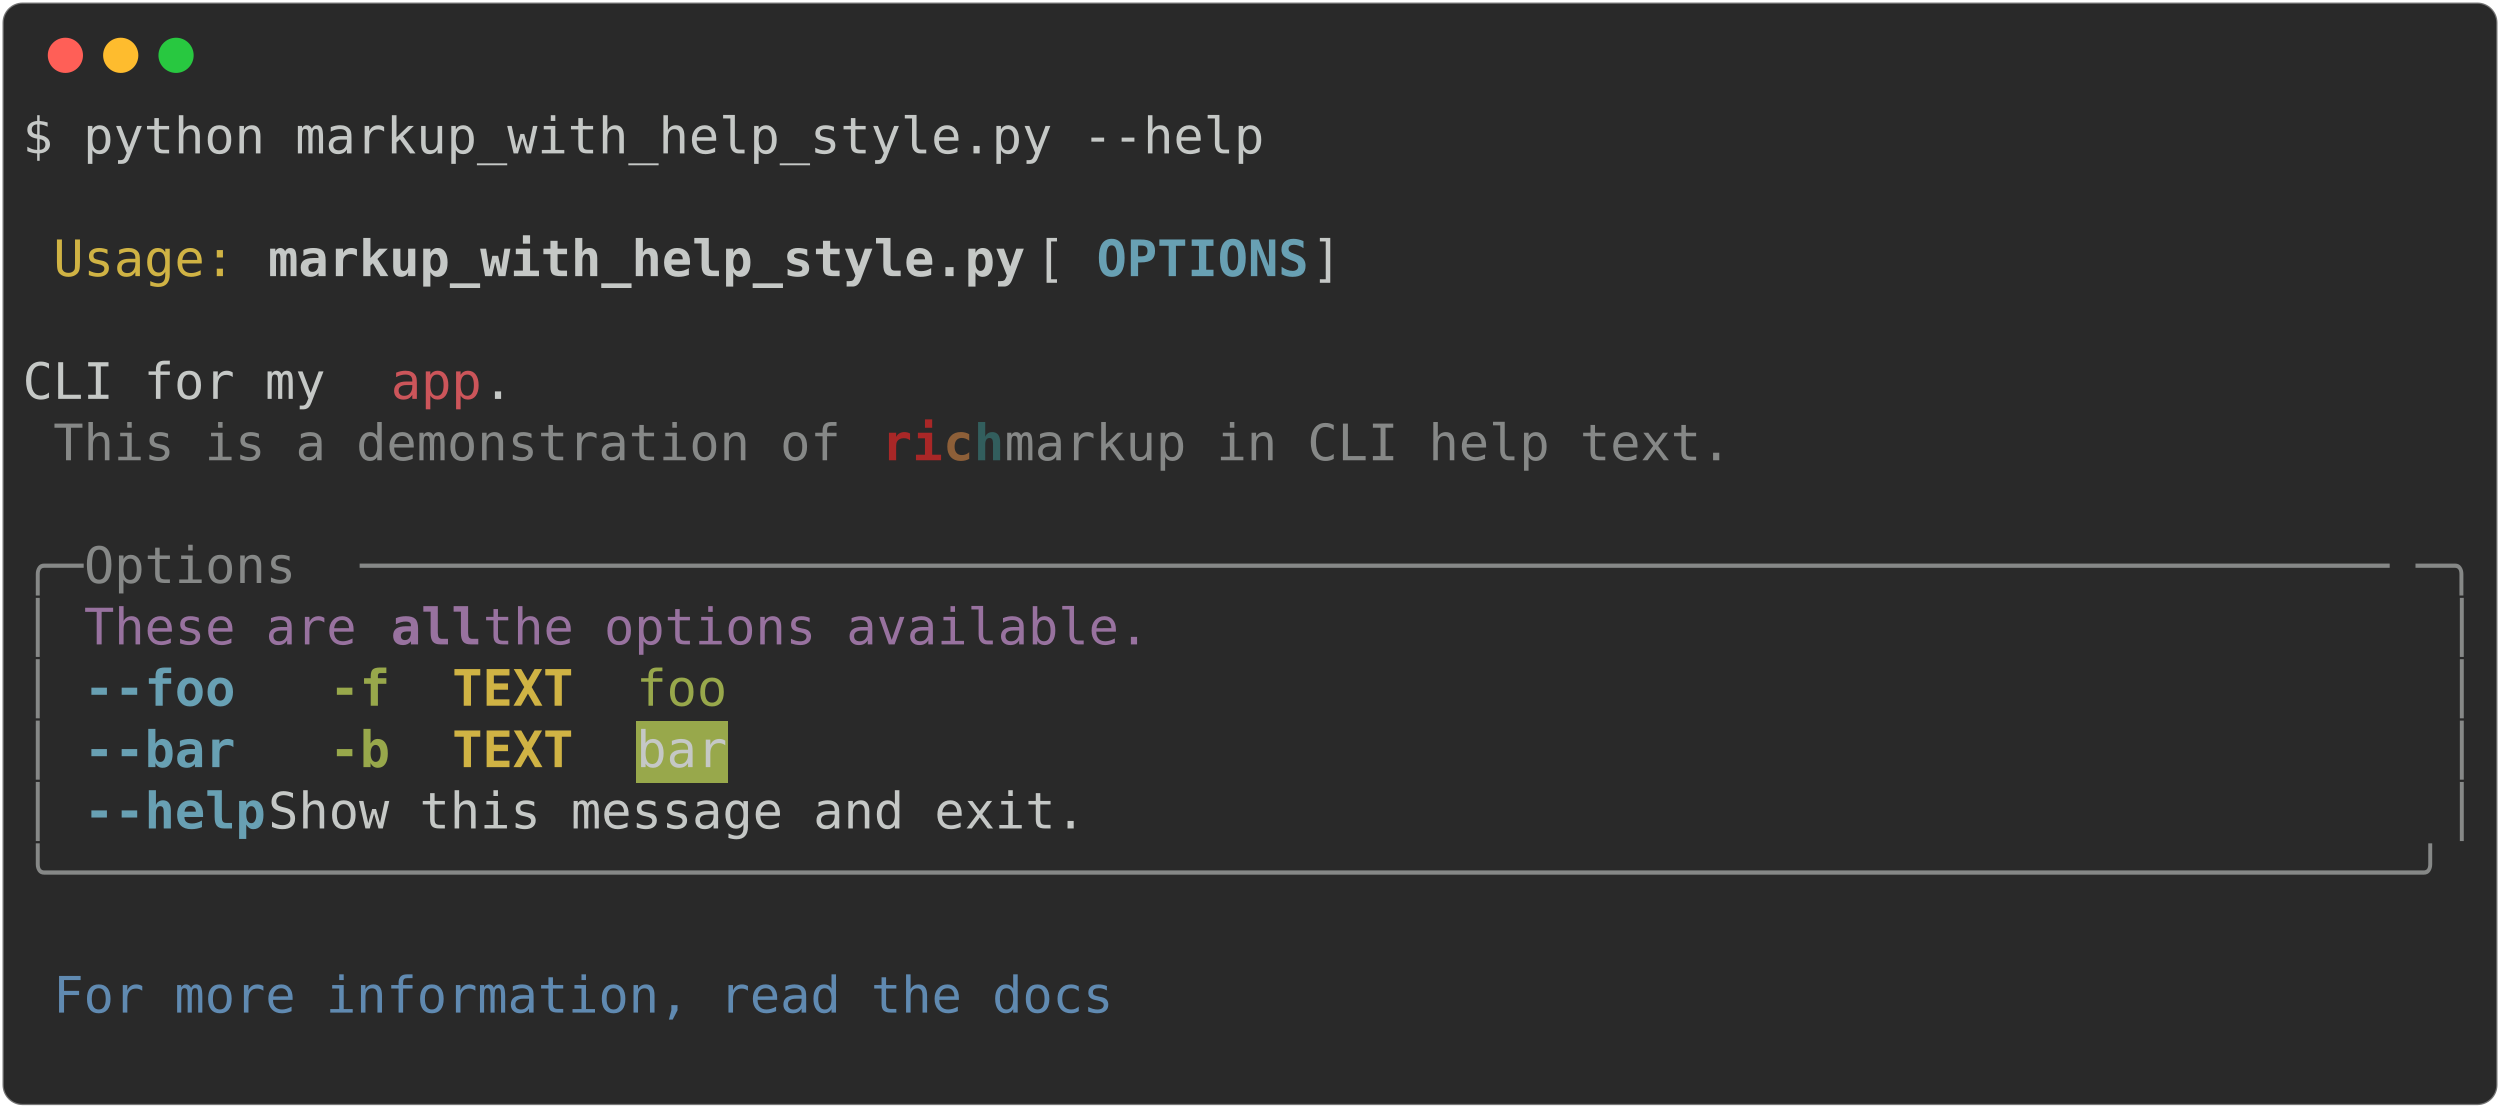
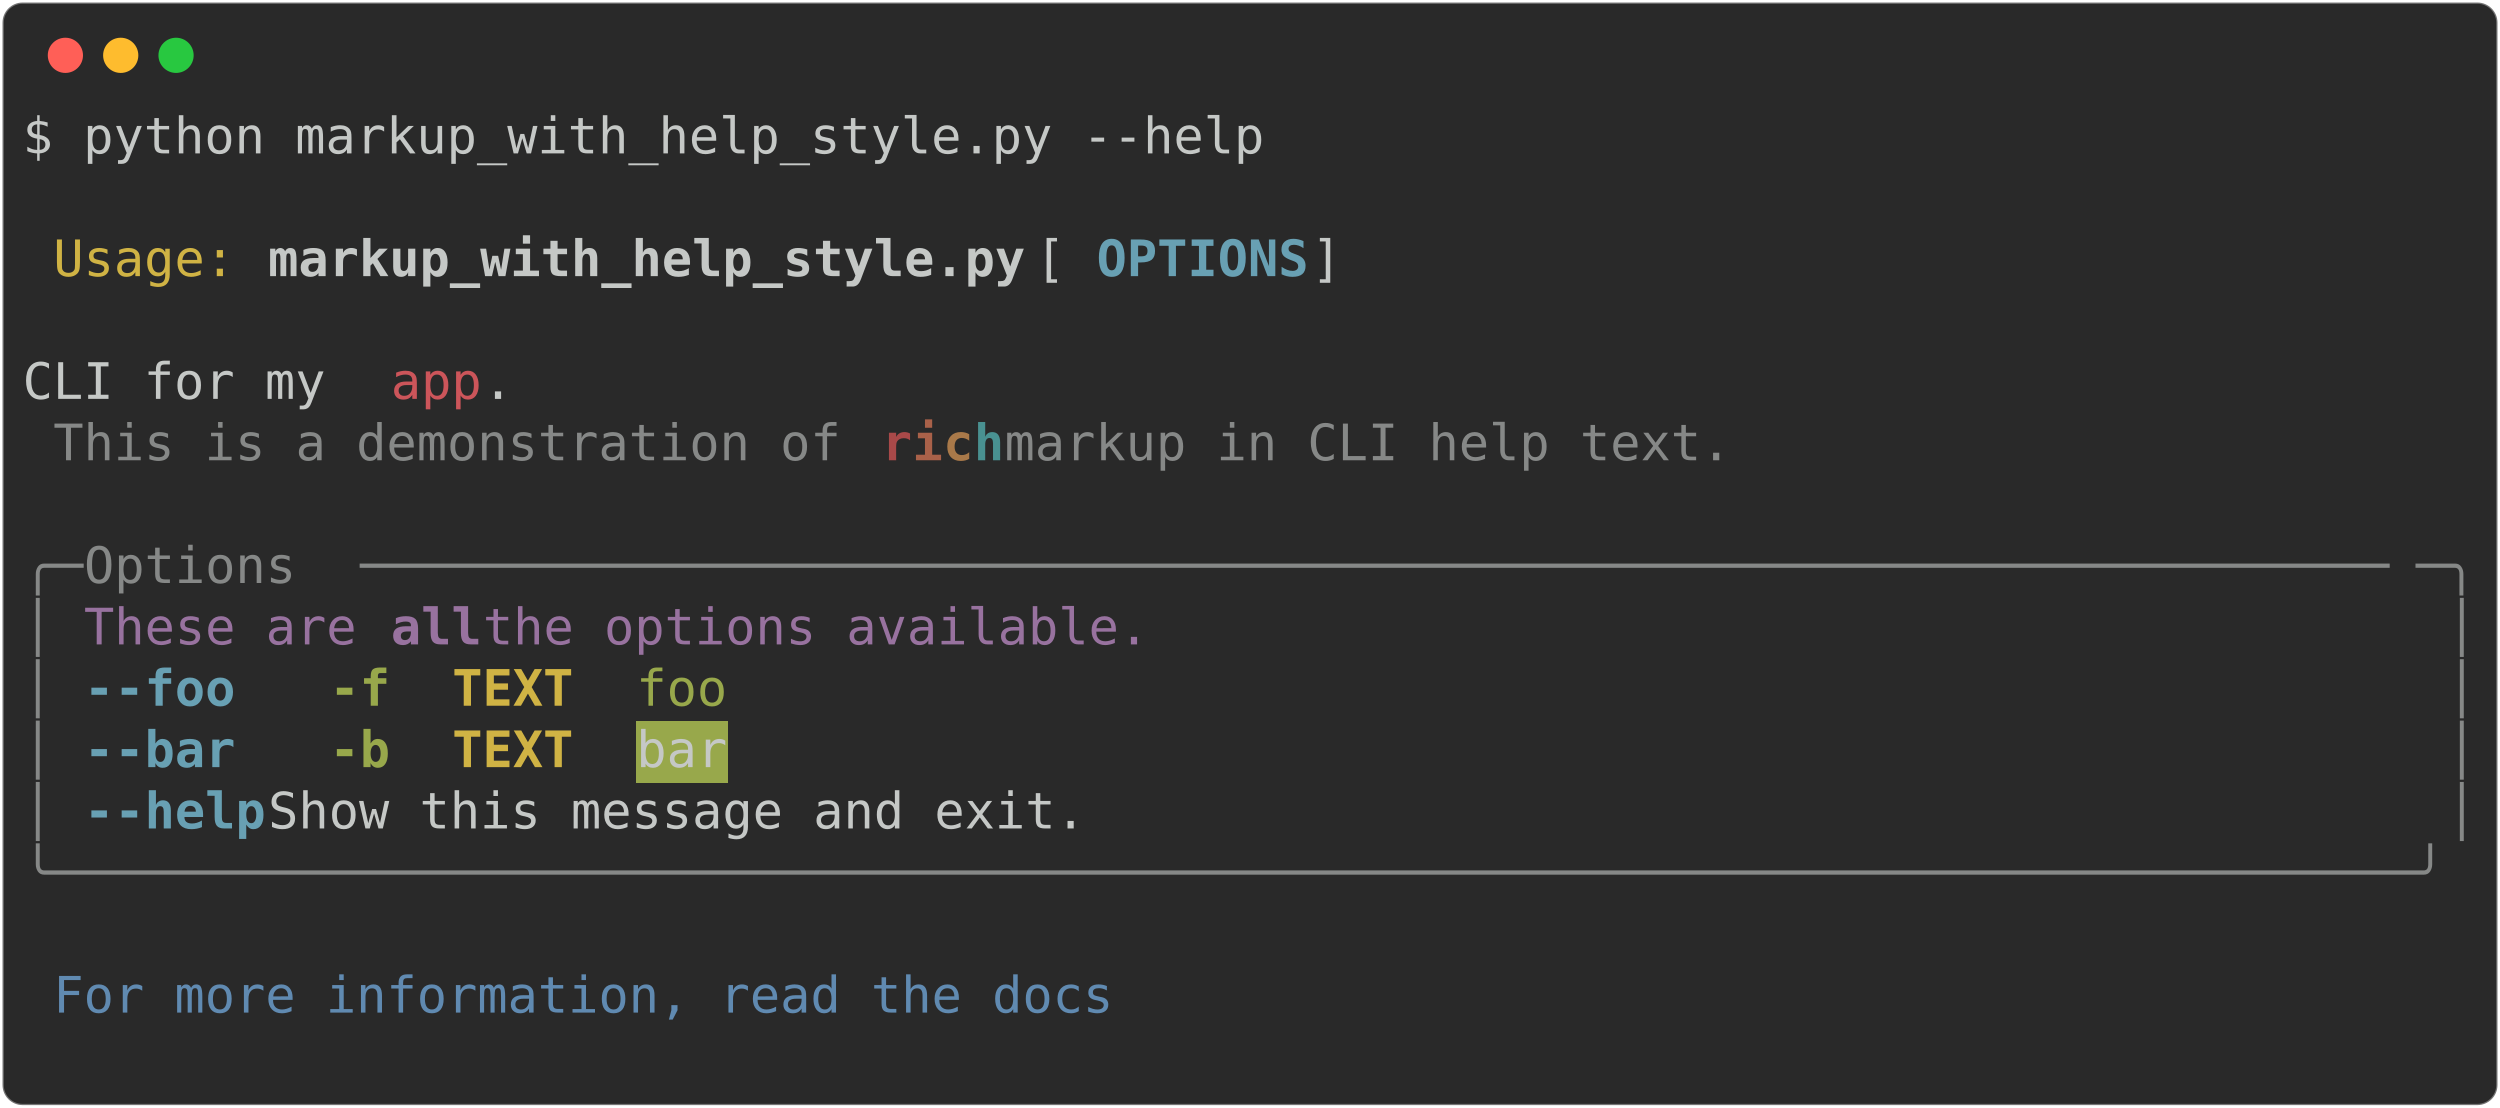
<svg xmlns="http://www.w3.org/2000/svg" class="rich-terminal" viewBox="0 0 994 440.4">
  <style>

    @font-face {
        font-family: "Fira Code";
        src: local("FiraCode-Regular"),
                url("https://cdnjs.cloudflare.com/ajax/libs/firacode/6.2.0/woff2/FiraCode-Regular.woff2") format("woff2"),
                url("https://cdnjs.cloudflare.com/ajax/libs/firacode/6.2.0/woff/FiraCode-Regular.woff") format("woff");
        font-style: normal;
        font-weight: 400;
    }
    @font-face {
        font-family: "Fira Code";
        src: local("FiraCode-Bold"),
                url("https://cdnjs.cloudflare.com/ajax/libs/firacode/6.2.0/woff2/FiraCode-Bold.woff2") format("woff2"),
                url("https://cdnjs.cloudflare.com/ajax/libs/firacode/6.2.0/woff/FiraCode-Bold.woff") format("woff");
        font-style: bold;
        font-weight: 700;
    }

-     .terminal-4110002237-matrix {
+     .terminal-162900899-matrix {
        font-family: Fira Code, monospace;
        font-size: 20px;
        line-height: 24.4px;
        font-variant-east-asian: full-width;
    }

-     .terminal-4110002237-title {
+     .terminal-162900899-title {
        font-size: 18px;
        font-weight: bold;
        font-family: arial;
    }

-     .terminal-4110002237-r1 { fill: #c5c8c6 }
- .terminal-4110002237-r2 { fill: #d0b344 }
- .terminal-4110002237-r3 { fill: #c5c8c6;font-weight: bold }
- .terminal-4110002237-r4 { fill: #68a0b3;font-weight: bold }
- .terminal-4110002237-r5 { fill: #cc555a }
- .terminal-4110002237-r6 { fill: #868887 }
- .terminal-4110002237-r7 { fill: #a92727;font-weight: bold }
- .terminal-4110002237-r8 { fill: #8d5f38;font-weight: bold }
- .terminal-4110002237-r9 { fill: #325e5d;font-weight: bold }
- .terminal-4110002237-r10 { fill: #98729f }
- .terminal-4110002237-r11 { fill: #98729f;font-weight: bold }
- .terminal-4110002237-r12 { fill: #98a84b;font-weight: bold }
- .terminal-4110002237-r13 { fill: #d0b344;font-weight: bold }
- .terminal-4110002237-r14 { fill: #98a84b }
- .terminal-4110002237-r15 { fill: #608ab1 }
+     .terminal-162900899-r1 { fill: #c5c8c6 }
+ .terminal-162900899-r2 { fill: #d0b344 }
+ .terminal-162900899-r3 { fill: #c5c8c6;font-weight: bold }
+ .terminal-162900899-r4 { fill: #68a0b3;font-weight: bold }
+ .terminal-162900899-r5 { fill: #cc555a }
+ .terminal-162900899-r6 { fill: #868887 }
+ .terminal-162900899-r7 { fill: #a94949;font-weight: bold }
+ .terminal-162900899-r8 { fill: #a96149;font-weight: bold }
+ .terminal-162900899-r9 { fill: #a97949;font-weight: bold }
+ .terminal-162900899-r10 { fill: #499191;font-weight: bold }
+ .terminal-162900899-r11 { fill: #98729f }
+ .terminal-162900899-r12 { fill: #98729f;font-weight: bold }
+ .terminal-162900899-r13 { fill: #98a84b;font-weight: bold }
+ .terminal-162900899-r14 { fill: #d0b344;font-weight: bold }
+ .terminal-162900899-r15 { fill: #98a84b }
+ .terminal-162900899-r16 { fill: #608ab1 }
    </style>
  <defs>
-     <clipPath id="terminal-4110002237-clip-terminal">
+     <clipPath id="terminal-162900899-clip-terminal">
      <rect x="0" y="0" width="975.0" height="389.4" />
    </clipPath>
-     <clipPath id="terminal-4110002237-line-0">
+     <clipPath id="terminal-162900899-line-0">
      <rect x="0" y="1.5" width="976" height="24.65" />
    </clipPath>
-     <clipPath id="terminal-4110002237-line-1">
+     <clipPath id="terminal-162900899-line-1">
      <rect x="0" y="25.9" width="976" height="24.65" />
    </clipPath>
-     <clipPath id="terminal-4110002237-line-2">
+     <clipPath id="terminal-162900899-line-2">
      <rect x="0" y="50.3" width="976" height="24.65" />
    </clipPath>
-     <clipPath id="terminal-4110002237-line-3">
+     <clipPath id="terminal-162900899-line-3">
      <rect x="0" y="74.7" width="976" height="24.65" />
    </clipPath>
-     <clipPath id="terminal-4110002237-line-4">
+     <clipPath id="terminal-162900899-line-4">
      <rect x="0" y="99.1" width="976" height="24.65" />
    </clipPath>
-     <clipPath id="terminal-4110002237-line-5">
+     <clipPath id="terminal-162900899-line-5">
      <rect x="0" y="123.5" width="976" height="24.65" />
    </clipPath>
-     <clipPath id="terminal-4110002237-line-6">
+     <clipPath id="terminal-162900899-line-6">
      <rect x="0" y="147.9" width="976" height="24.65" />
    </clipPath>
-     <clipPath id="terminal-4110002237-line-7">
+     <clipPath id="terminal-162900899-line-7">
      <rect x="0" y="172.3" width="976" height="24.65" />
    </clipPath>
-     <clipPath id="terminal-4110002237-line-8">
+     <clipPath id="terminal-162900899-line-8">
      <rect x="0" y="196.7" width="976" height="24.65" />
    </clipPath>
-     <clipPath id="terminal-4110002237-line-9">
+     <clipPath id="terminal-162900899-line-9">
      <rect x="0" y="221.1" width="976" height="24.65" />
    </clipPath>
-     <clipPath id="terminal-4110002237-line-10">
+     <clipPath id="terminal-162900899-line-10">
      <rect x="0" y="245.5" width="976" height="24.65" />
    </clipPath>
-     <clipPath id="terminal-4110002237-line-11">
+     <clipPath id="terminal-162900899-line-11">
      <rect x="0" y="269.9" width="976" height="24.65" />
    </clipPath>
-     <clipPath id="terminal-4110002237-line-12">
+     <clipPath id="terminal-162900899-line-12">
      <rect x="0" y="294.3" width="976" height="24.65" />
    </clipPath>
-     <clipPath id="terminal-4110002237-line-13">
+     <clipPath id="terminal-162900899-line-13">
      <rect x="0" y="318.7" width="976" height="24.65" />
    </clipPath>
-     <clipPath id="terminal-4110002237-line-14">
+     <clipPath id="terminal-162900899-line-14">
      <rect x="0" y="343.1" width="976" height="24.65" />
    </clipPath>
  </defs>
  <rect fill="#292929" stroke="rgba(255,255,255,0.35)" stroke-width="1" x="1" y="1" width="992" height="438.4" rx="8" />
  <g transform="translate(26,22)">
    <circle cx="0" cy="0" r="7" fill="#ff5f57" />
    <circle cx="22" cy="0" r="7" fill="#febc2e" />
    <circle cx="44" cy="0" r="7" fill="#28c840" />
  </g>
-   <g transform="translate(9, 41)" clip-path="url(#terminal-4110002237-clip-terminal)">
+   <g transform="translate(9, 41)" clip-path="url(#terminal-162900899-clip-terminal)">
    <rect fill="#98a84b" x="244" y="245.5" width="36.6" height="24.65" shape-rendering="crispEdges" />
-     <g class="terminal-4110002237-matrix">
-       <text class="terminal-4110002237-r1" x="0" y="20" textLength="500.2" clip-path="url(#terminal-4110002237-line-0)">$ python markup_with_help_style.py --help</text>
-       <text class="terminal-4110002237-r1" x="976" y="20" textLength="12.2" clip-path="url(#terminal-4110002237-line-0)">
+     <g class="terminal-162900899-matrix">
+       <text class="terminal-162900899-r1" x="0" y="20" textLength="500.2" clip-path="url(#terminal-162900899-line-0)">$ python markup_with_help_style.py --help</text>
+       <text class="terminal-162900899-r1" x="976" y="20" textLength="12.2" clip-path="url(#terminal-162900899-line-0)">
</text>
-       <text class="terminal-4110002237-r1" x="976" y="44.4" textLength="12.2" clip-path="url(#terminal-4110002237-line-1)">
+       <text class="terminal-162900899-r1" x="976" y="44.4" textLength="12.2" clip-path="url(#terminal-162900899-line-1)">
</text>
-       <text class="terminal-4110002237-r2" x="12.2" y="68.8" textLength="73.2" clip-path="url(#terminal-4110002237-line-2)">Usage:</text>
-       <text class="terminal-4110002237-r3" x="97.6" y="68.8" textLength="305" clip-path="url(#terminal-4110002237-line-2)">markup_with_help_style.py</text>
-       <text class="terminal-4110002237-r1" x="402.6" y="68.8" textLength="24.4" clip-path="url(#terminal-4110002237-line-2)"> [</text>
-       <text class="terminal-4110002237-r4" x="427" y="68.8" textLength="85.4" clip-path="url(#terminal-4110002237-line-2)">OPTIONS</text>
-       <text class="terminal-4110002237-r1" x="512.4" y="68.8" textLength="463.6" clip-path="url(#terminal-4110002237-line-2)">]                                     </text>
-       <text class="terminal-4110002237-r1" x="976" y="68.8" textLength="12.2" clip-path="url(#terminal-4110002237-line-2)">
+       <text class="terminal-162900899-r2" x="12.2" y="68.8" textLength="73.2" clip-path="url(#terminal-162900899-line-2)">Usage:</text>
+       <text class="terminal-162900899-r3" x="97.6" y="68.8" textLength="305" clip-path="url(#terminal-162900899-line-2)">markup_with_help_style.py</text>
+       <text class="terminal-162900899-r1" x="402.6" y="68.8" textLength="24.4" clip-path="url(#terminal-162900899-line-2)"> [</text>
+       <text class="terminal-162900899-r4" x="427" y="68.8" textLength="85.4" clip-path="url(#terminal-162900899-line-2)">OPTIONS</text>
+       <text class="terminal-162900899-r1" x="512.4" y="68.8" textLength="463.6" clip-path="url(#terminal-162900899-line-2)">]                                     </text>
+       <text class="terminal-162900899-r1" x="976" y="68.8" textLength="12.2" clip-path="url(#terminal-162900899-line-2)">
</text>
-       <text class="terminal-4110002237-r1" x="976" y="93.2" textLength="12.2" clip-path="url(#terminal-4110002237-line-3)">
+       <text class="terminal-162900899-r1" x="976" y="93.2" textLength="12.2" clip-path="url(#terminal-162900899-line-3)">
</text>
-       <text class="terminal-4110002237-r1" x="0" y="117.6" textLength="146.4" clip-path="url(#terminal-4110002237-line-4)"> CLI for my </text>
-       <text class="terminal-4110002237-r5" x="146.4" y="117.6" textLength="36.6" clip-path="url(#terminal-4110002237-line-4)">app</text>
-       <text class="terminal-4110002237-r1" x="183" y="117.6" textLength="793" clip-path="url(#terminal-4110002237-line-4)">.                                                                </text>
-       <text class="terminal-4110002237-r1" x="976" y="117.6" textLength="12.2" clip-path="url(#terminal-4110002237-line-4)">
+       <text class="terminal-162900899-r1" x="0" y="117.6" textLength="146.4" clip-path="url(#terminal-162900899-line-4)"> CLI for my </text>
+       <text class="terminal-162900899-r5" x="146.4" y="117.6" textLength="36.6" clip-path="url(#terminal-162900899-line-4)">app</text>
+       <text class="terminal-162900899-r1" x="183" y="117.6" textLength="793" clip-path="url(#terminal-162900899-line-4)">.                                                                </text>
+       <text class="terminal-162900899-r1" x="976" y="117.6" textLength="12.2" clip-path="url(#terminal-162900899-line-4)">
</text>
-       <text class="terminal-4110002237-r6" x="12.2" y="142" textLength="329.4" clip-path="url(#terminal-4110002237-line-5)">This is a demonstration of </text>
-       <text class="terminal-4110002237-r7" x="341.6" y="142" textLength="12.2" clip-path="url(#terminal-4110002237-line-5)">r</text>
-       <text class="terminal-4110002237-r7" x="353.8" y="142" textLength="12.2" clip-path="url(#terminal-4110002237-line-5)">i</text>
-       <text class="terminal-4110002237-r8" x="366" y="142" textLength="12.2" clip-path="url(#terminal-4110002237-line-5)">c</text>
-       <text class="terminal-4110002237-r9" x="378.2" y="142" textLength="12.2" clip-path="url(#terminal-4110002237-line-5)">h</text>
-       <text class="terminal-4110002237-r6" x="390.4" y="142" textLength="305" clip-path="url(#terminal-4110002237-line-5)"> markup in CLI help text.</text>
-       <text class="terminal-4110002237-r1" x="976" y="142" textLength="12.2" clip-path="url(#terminal-4110002237-line-5)">
+       <text class="terminal-162900899-r6" x="12.2" y="142" textLength="329.4" clip-path="url(#terminal-162900899-line-5)">This is a demonstration of </text>
+       <text class="terminal-162900899-r7" x="341.6" y="142" textLength="12.2" clip-path="url(#terminal-162900899-line-5)">r</text>
+       <text class="terminal-162900899-r8" x="353.8" y="142" textLength="12.2" clip-path="url(#terminal-162900899-line-5)">i</text>
+       <text class="terminal-162900899-r9" x="366" y="142" textLength="12.2" clip-path="url(#terminal-162900899-line-5)">c</text>
+       <text class="terminal-162900899-r10" x="378.2" y="142" textLength="12.2" clip-path="url(#terminal-162900899-line-5)">h</text>
+       <text class="terminal-162900899-r6" x="390.4" y="142" textLength="305" clip-path="url(#terminal-162900899-line-5)"> markup in CLI help text.</text>
+       <text class="terminal-162900899-r1" x="976" y="142" textLength="12.2" clip-path="url(#terminal-162900899-line-5)">
</text>
-       <text class="terminal-4110002237-r1" x="976" y="166.4" textLength="12.2" clip-path="url(#terminal-4110002237-line-6)">
+       <text class="terminal-162900899-r1" x="976" y="166.4" textLength="12.2" clip-path="url(#terminal-162900899-line-6)">
</text>
-       <text class="terminal-4110002237-r6" x="0" y="190.8" textLength="24.4" clip-path="url(#terminal-4110002237-line-7)">╭─</text>
-       <text class="terminal-4110002237-r6" x="24.4" y="190.8" textLength="109.8" clip-path="url(#terminal-4110002237-line-7)"> Options </text>
-       <text class="terminal-4110002237-r6" x="134.2" y="190.8" textLength="817.4" clip-path="url(#terminal-4110002237-line-7)">───────────────────────────────────────────────────────────────────</text>
-       <text class="terminal-4110002237-r6" x="951.6" y="190.8" textLength="24.4" clip-path="url(#terminal-4110002237-line-7)">─╮</text>
-       <text class="terminal-4110002237-r1" x="976" y="190.8" textLength="12.2" clip-path="url(#terminal-4110002237-line-7)">
+       <text class="terminal-162900899-r6" x="0" y="190.8" textLength="24.4" clip-path="url(#terminal-162900899-line-7)">╭─</text>
+       <text class="terminal-162900899-r6" x="24.4" y="190.8" textLength="109.8" clip-path="url(#terminal-162900899-line-7)"> Options </text>
+       <text class="terminal-162900899-r6" x="134.2" y="190.8" textLength="817.4" clip-path="url(#terminal-162900899-line-7)">───────────────────────────────────────────────────────────────────</text>
+       <text class="terminal-162900899-r6" x="951.6" y="190.8" textLength="24.4" clip-path="url(#terminal-162900899-line-7)">─╮</text>
+       <text class="terminal-162900899-r1" x="976" y="190.8" textLength="12.2" clip-path="url(#terminal-162900899-line-7)">
</text>
-       <text class="terminal-4110002237-r6" x="0" y="215.2" textLength="12.2" clip-path="url(#terminal-4110002237-line-8)">│</text>
-       <text class="terminal-4110002237-r10" x="24.4" y="215.2" textLength="122" clip-path="url(#terminal-4110002237-line-8)">These are </text>
-       <text class="terminal-4110002237-r11" x="146.4" y="215.2" textLength="36.6" clip-path="url(#terminal-4110002237-line-8)">all</text>
-       <text class="terminal-4110002237-r10" x="183" y="215.2" textLength="280.6" clip-path="url(#terminal-4110002237-line-8)"> the options available.</text>
-       <text class="terminal-4110002237-r6" x="963.8" y="215.2" textLength="12.2" clip-path="url(#terminal-4110002237-line-8)">│</text>
-       <text class="terminal-4110002237-r1" x="976" y="215.2" textLength="12.2" clip-path="url(#terminal-4110002237-line-8)">
+       <text class="terminal-162900899-r6" x="0" y="215.2" textLength="12.2" clip-path="url(#terminal-162900899-line-8)">│</text>
+       <text class="terminal-162900899-r11" x="24.4" y="215.2" textLength="122" clip-path="url(#terminal-162900899-line-8)">These are </text>
+       <text class="terminal-162900899-r12" x="146.4" y="215.2" textLength="36.6" clip-path="url(#terminal-162900899-line-8)">all</text>
+       <text class="terminal-162900899-r11" x="183" y="215.2" textLength="280.6" clip-path="url(#terminal-162900899-line-8)"> the options available.</text>
+       <text class="terminal-162900899-r6" x="963.8" y="215.2" textLength="12.2" clip-path="url(#terminal-162900899-line-8)">│</text>
+       <text class="terminal-162900899-r1" x="976" y="215.2" textLength="12.2" clip-path="url(#terminal-162900899-line-8)">
</text>
-       <text class="terminal-4110002237-r6" x="0" y="239.6" textLength="12.2" clip-path="url(#terminal-4110002237-line-9)">│</text>
-       <text class="terminal-4110002237-r4" x="24.4" y="239.6" textLength="73.2" clip-path="url(#terminal-4110002237-line-9)">--foo </text>
-       <text class="terminal-4110002237-r12" x="122" y="239.6" textLength="24.4" clip-path="url(#terminal-4110002237-line-9)">-f</text>
-       <text class="terminal-4110002237-r13" x="170.8" y="239.6" textLength="48.8" clip-path="url(#terminal-4110002237-line-9)">TEXT</text>
-       <text class="terminal-4110002237-r14" x="244" y="239.6" textLength="36.6" clip-path="url(#terminal-4110002237-line-9)">foo</text>
-       <text class="terminal-4110002237-r6" x="963.8" y="239.6" textLength="12.2" clip-path="url(#terminal-4110002237-line-9)">│</text>
-       <text class="terminal-4110002237-r1" x="976" y="239.6" textLength="12.2" clip-path="url(#terminal-4110002237-line-9)">
+       <text class="terminal-162900899-r6" x="0" y="239.6" textLength="12.2" clip-path="url(#terminal-162900899-line-9)">│</text>
+       <text class="terminal-162900899-r4" x="24.4" y="239.6" textLength="73.2" clip-path="url(#terminal-162900899-line-9)">--foo </text>
+       <text class="terminal-162900899-r13" x="122" y="239.6" textLength="24.4" clip-path="url(#terminal-162900899-line-9)">-f</text>
+       <text class="terminal-162900899-r14" x="170.8" y="239.6" textLength="48.8" clip-path="url(#terminal-162900899-line-9)">TEXT</text>
+       <text class="terminal-162900899-r15" x="244" y="239.6" textLength="36.6" clip-path="url(#terminal-162900899-line-9)">foo</text>
+       <text class="terminal-162900899-r6" x="963.8" y="239.6" textLength="12.2" clip-path="url(#terminal-162900899-line-9)">│</text>
+       <text class="terminal-162900899-r1" x="976" y="239.6" textLength="12.2" clip-path="url(#terminal-162900899-line-9)">
</text>
-       <text class="terminal-4110002237-r6" x="0" y="264" textLength="12.2" clip-path="url(#terminal-4110002237-line-10)">│</text>
-       <text class="terminal-4110002237-r4" x="24.4" y="264" textLength="73.2" clip-path="url(#terminal-4110002237-line-10)">--bar </text>
-       <text class="terminal-4110002237-r12" x="122" y="264" textLength="24.4" clip-path="url(#terminal-4110002237-line-10)">-b</text>
-       <text class="terminal-4110002237-r13" x="170.8" y="264" textLength="48.8" clip-path="url(#terminal-4110002237-line-10)">TEXT</text>
-       <text class="terminal-4110002237-r1" x="244" y="264" textLength="36.6" clip-path="url(#terminal-4110002237-line-10)">bar</text>
-       <text class="terminal-4110002237-r6" x="963.8" y="264" textLength="12.2" clip-path="url(#terminal-4110002237-line-10)">│</text>
-       <text class="terminal-4110002237-r1" x="976" y="264" textLength="12.2" clip-path="url(#terminal-4110002237-line-10)">
+       <text class="terminal-162900899-r6" x="0" y="264" textLength="12.2" clip-path="url(#terminal-162900899-line-10)">│</text>
+       <text class="terminal-162900899-r4" x="24.4" y="264" textLength="73.2" clip-path="url(#terminal-162900899-line-10)">--bar </text>
+       <text class="terminal-162900899-r13" x="122" y="264" textLength="24.4" clip-path="url(#terminal-162900899-line-10)">-b</text>
+       <text class="terminal-162900899-r14" x="170.8" y="264" textLength="48.8" clip-path="url(#terminal-162900899-line-10)">TEXT</text>
+       <text class="terminal-162900899-r1" x="244" y="264" textLength="36.6" clip-path="url(#terminal-162900899-line-10)">bar</text>
+       <text class="terminal-162900899-r6" x="963.8" y="264" textLength="12.2" clip-path="url(#terminal-162900899-line-10)">│</text>
+       <text class="terminal-162900899-r1" x="976" y="264" textLength="12.2" clip-path="url(#terminal-162900899-line-10)">
</text>
-       <text class="terminal-4110002237-r6" x="0" y="288.4" textLength="12.2" clip-path="url(#terminal-4110002237-line-11)">│</text>
-       <text class="terminal-4110002237-r4" x="24.4" y="288.4" textLength="73.2" clip-path="url(#terminal-4110002237-line-11)">--help</text>
-       <text class="terminal-4110002237-r1" x="97.6" y="288.4" textLength="866.2" clip-path="url(#terminal-4110002237-line-11)">            Show this message and exit.                                </text>
-       <text class="terminal-4110002237-r6" x="963.8" y="288.4" textLength="12.2" clip-path="url(#terminal-4110002237-line-11)">│</text>
-       <text class="terminal-4110002237-r1" x="976" y="288.4" textLength="12.2" clip-path="url(#terminal-4110002237-line-11)">
+       <text class="terminal-162900899-r6" x="0" y="288.4" textLength="12.2" clip-path="url(#terminal-162900899-line-11)">│</text>
+       <text class="terminal-162900899-r4" x="24.4" y="288.4" textLength="73.2" clip-path="url(#terminal-162900899-line-11)">--help</text>
+       <text class="terminal-162900899-r1" x="97.6" y="288.4" textLength="866.2" clip-path="url(#terminal-162900899-line-11)">            Show this message and exit.                                </text>
+       <text class="terminal-162900899-r6" x="963.8" y="288.4" textLength="12.2" clip-path="url(#terminal-162900899-line-11)">│</text>
+       <text class="terminal-162900899-r1" x="976" y="288.4" textLength="12.2" clip-path="url(#terminal-162900899-line-11)">
</text>
-       <text class="terminal-4110002237-r6" x="0" y="312.8" textLength="976" clip-path="url(#terminal-4110002237-line-12)">╰──────────────────────────────────────────────────────────────────────────────╯</text>
-       <text class="terminal-4110002237-r1" x="976" y="312.8" textLength="12.2" clip-path="url(#terminal-4110002237-line-12)">
+       <text class="terminal-162900899-r6" x="0" y="312.8" textLength="976" clip-path="url(#terminal-162900899-line-12)">╰──────────────────────────────────────────────────────────────────────────────╯</text>
+       <text class="terminal-162900899-r1" x="976" y="312.8" textLength="12.2" clip-path="url(#terminal-162900899-line-12)">
</text>
-       <text class="terminal-4110002237-r1" x="976" y="337.2" textLength="12.2" clip-path="url(#terminal-4110002237-line-13)">
+       <text class="terminal-162900899-r1" x="976" y="337.2" textLength="12.2" clip-path="url(#terminal-162900899-line-13)">
</text>
-       <text class="terminal-4110002237-r15" x="12.2" y="361.6" textLength="427" clip-path="url(#terminal-4110002237-line-14)">For more information, read the docs</text>
-       <text class="terminal-4110002237-r1" x="976" y="361.6" textLength="12.2" clip-path="url(#terminal-4110002237-line-14)">
+       <text class="terminal-162900899-r16" x="12.2" y="361.6" textLength="427" clip-path="url(#terminal-162900899-line-14)">For more information, read the docs</text>
+       <text class="terminal-162900899-r1" x="976" y="361.6" textLength="12.2" clip-path="url(#terminal-162900899-line-14)">
</text>
-       <text class="terminal-4110002237-r1" x="976" y="386" textLength="12.2" clip-path="url(#terminal-4110002237-line-15)">
+       <text class="terminal-162900899-r1" x="976" y="386" textLength="12.2" clip-path="url(#terminal-162900899-line-15)">
</text>
    </g>
  </g>
</svg>
